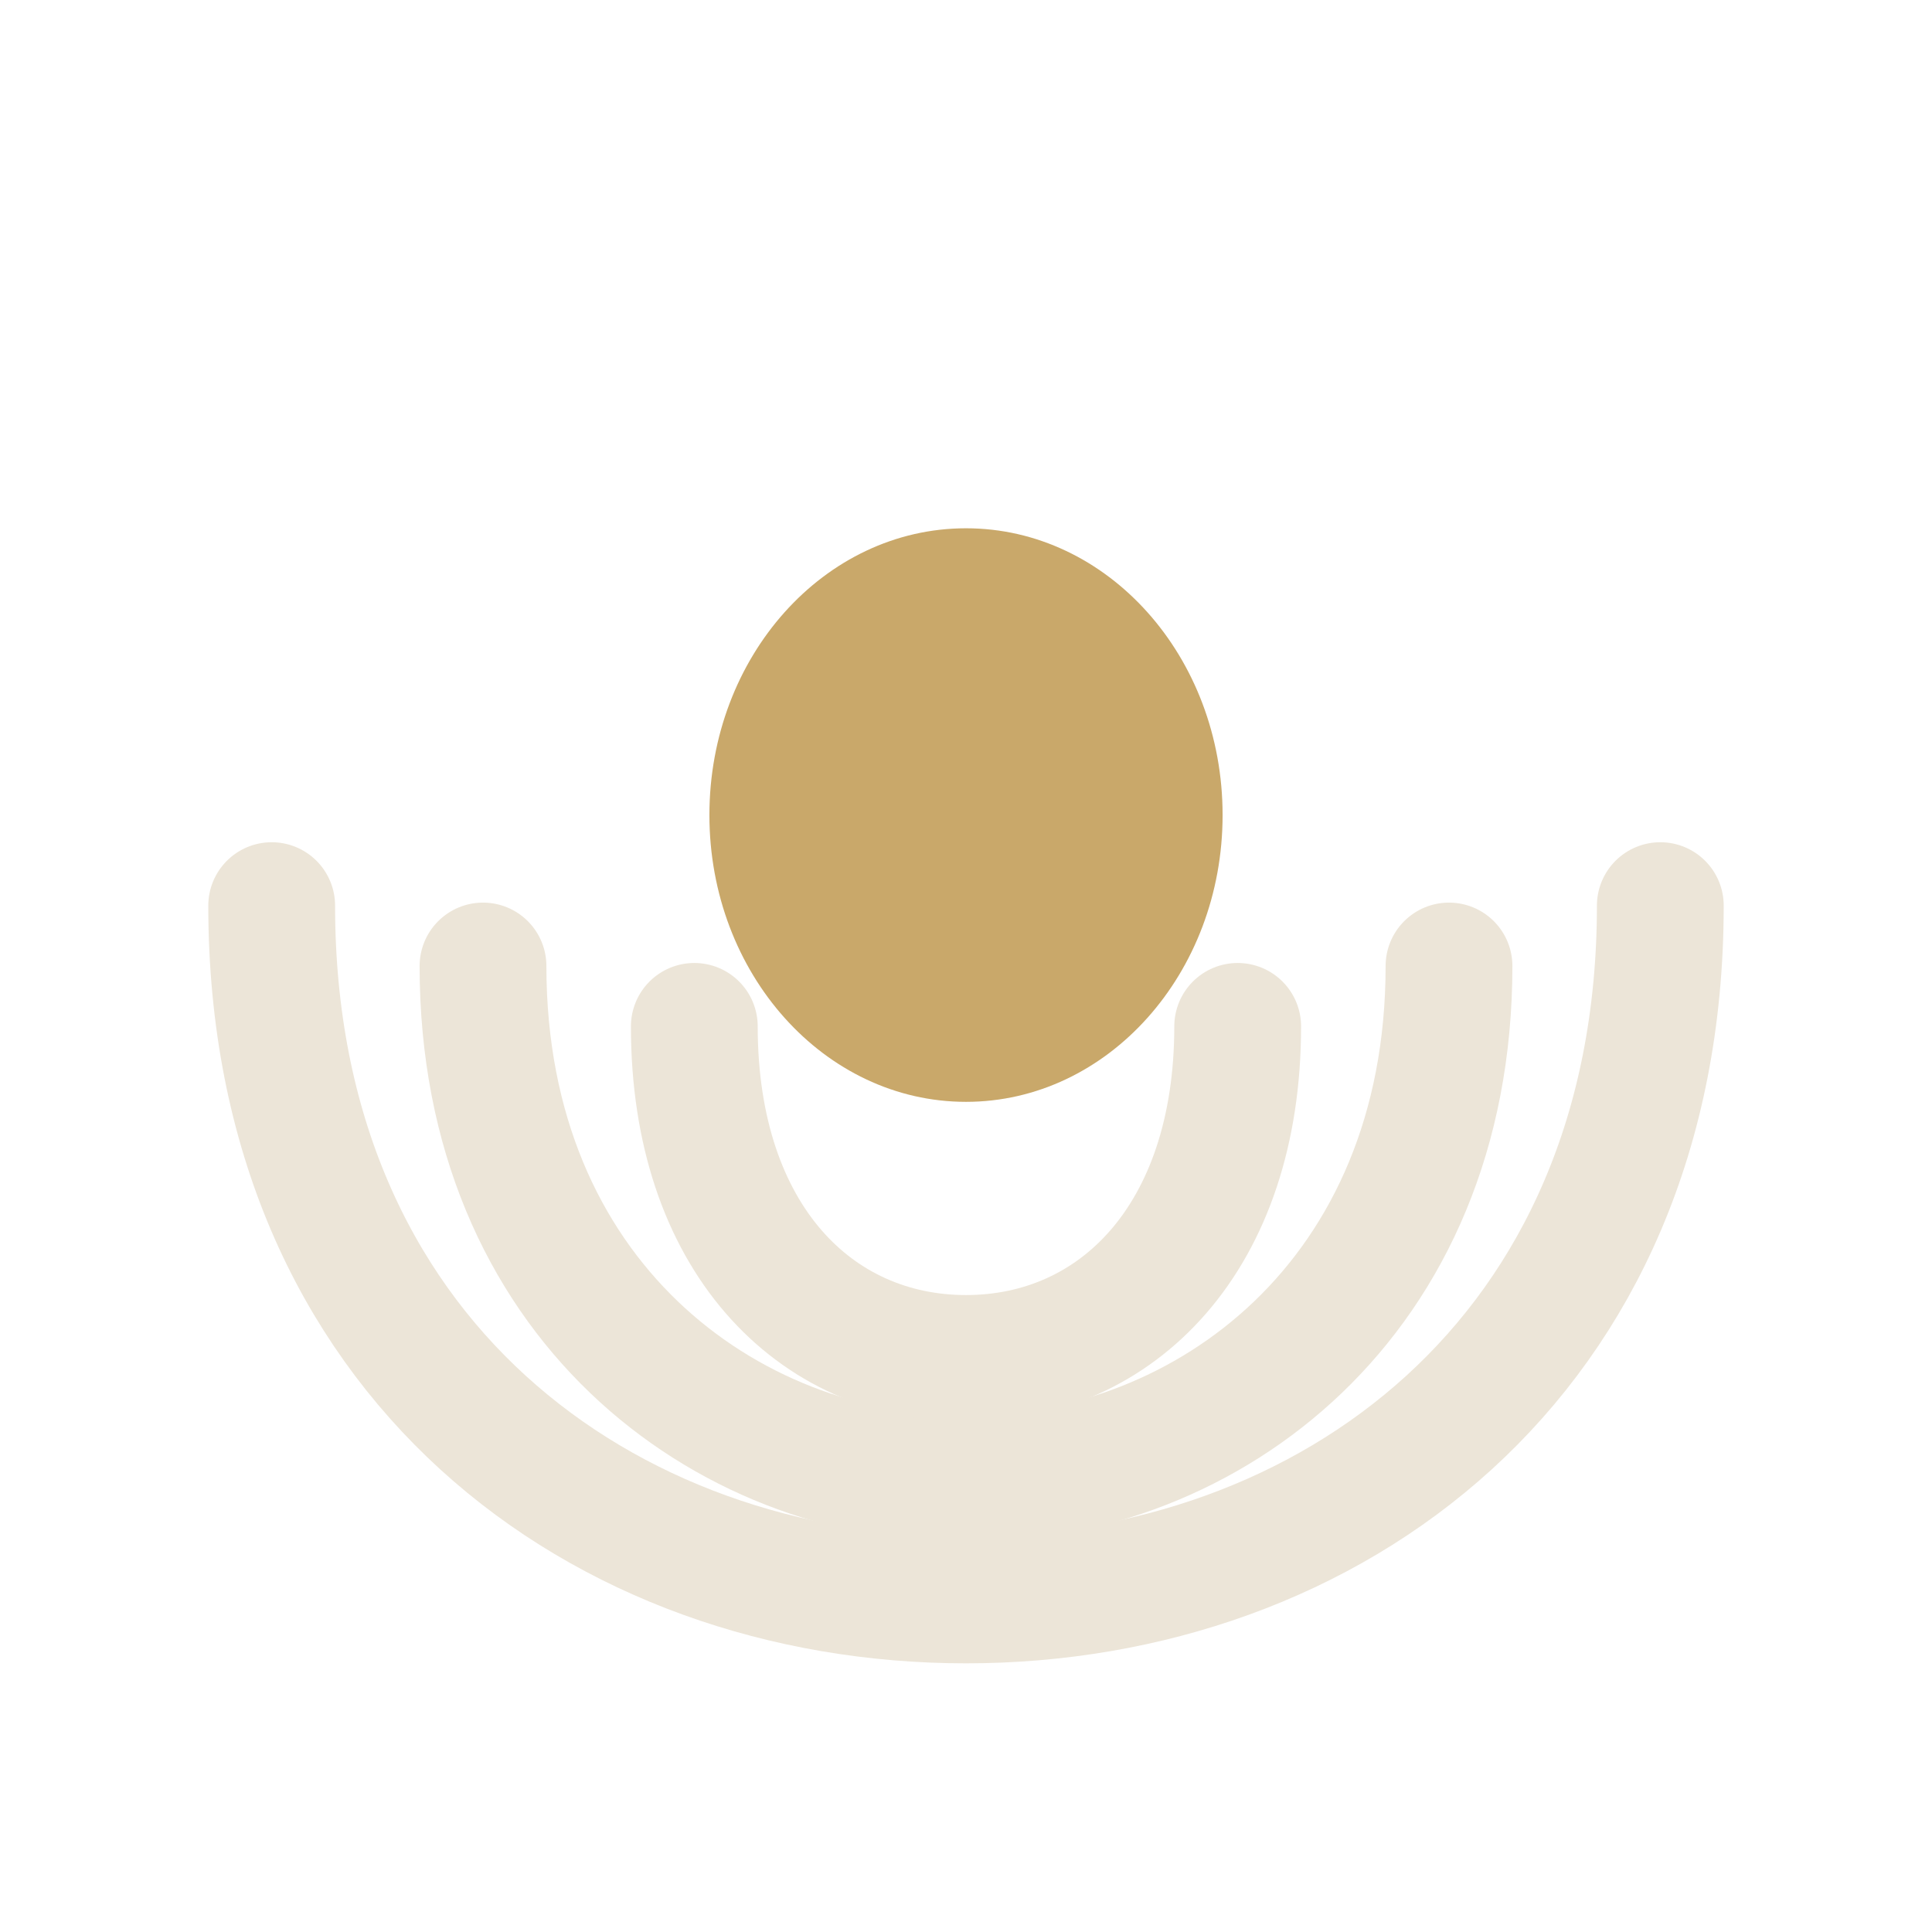
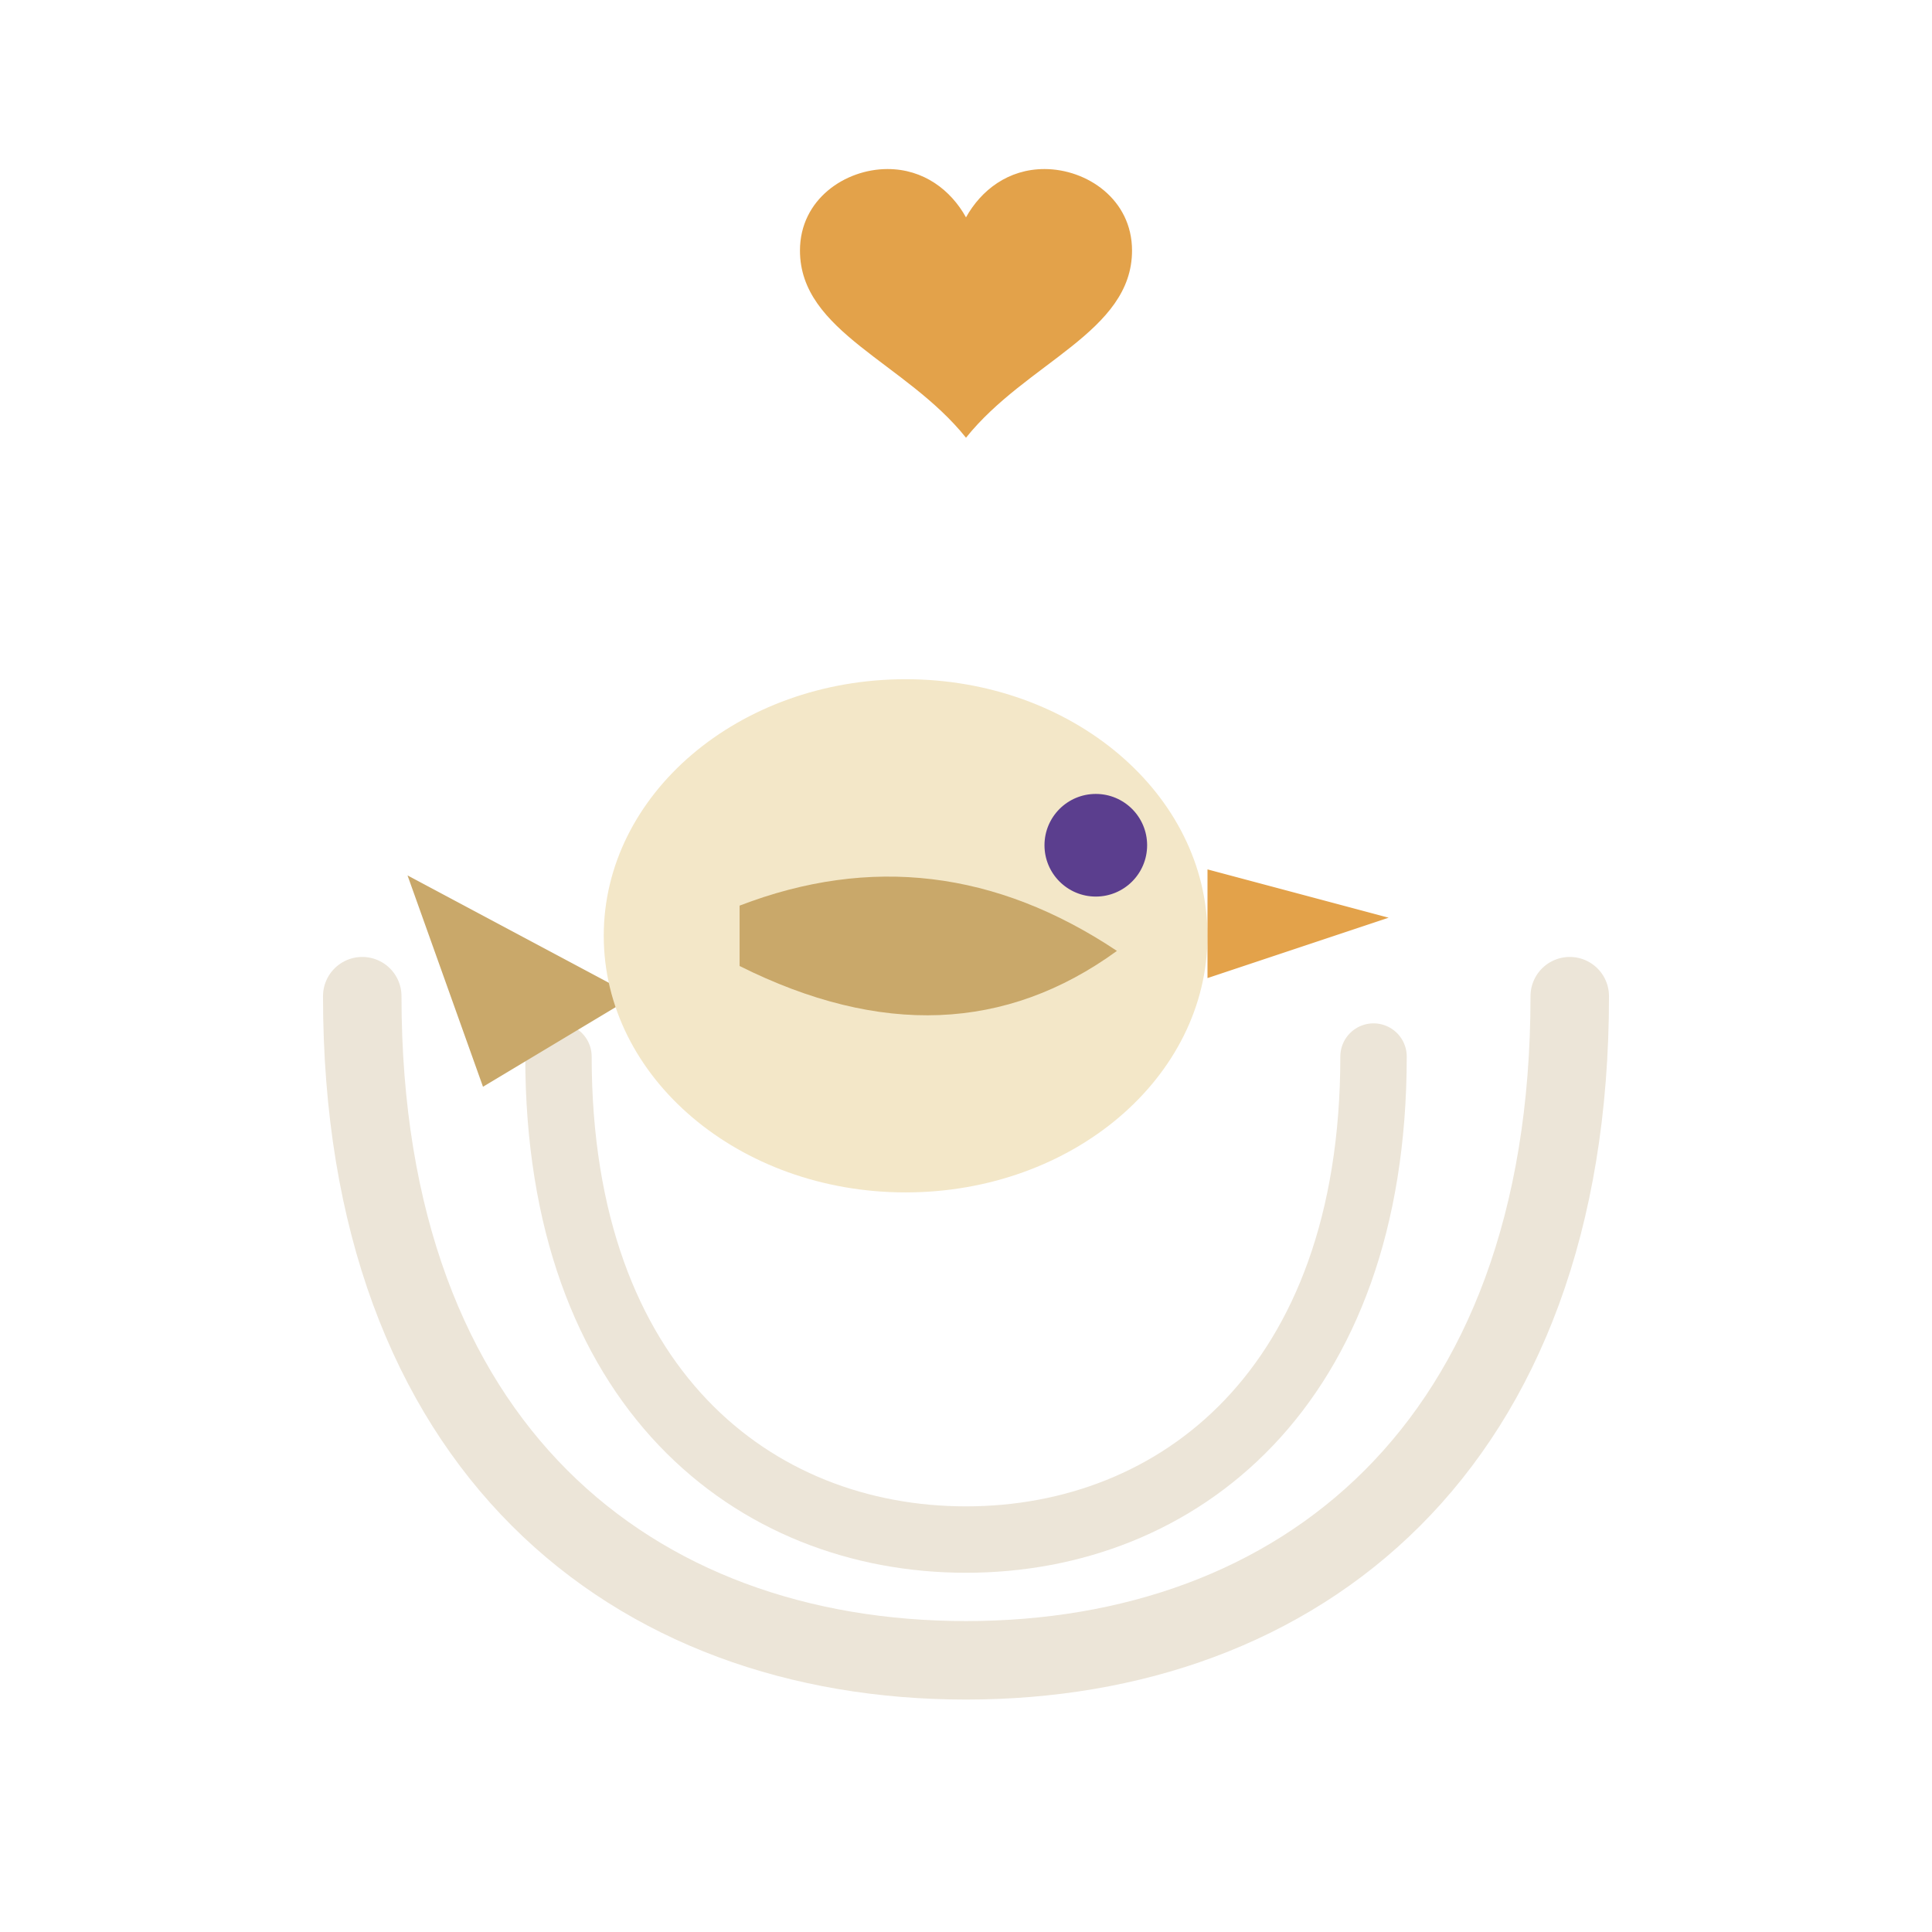
<svg xmlns="http://www.w3.org/2000/svg" width="64" height="64" viewBox="0 0 64 64" role="img" aria-label="RemyNest">
-   <ellipse cx="32" cy="27" rx="8.5" ry="9.5" fill="#C9A86A" />
-   <g fill="none" stroke="#ECE5D8" stroke-width="4.2" stroke-linecap="round" stroke-linejoin="round">
-     <path d="M9 30 C 9 45 20 53 32 53 C 44 53 55 45 55 30" />
-     <path d="M16 32 C 16 43 24 49 32 49 C 40 49 48 43 48 32" />
-     <path d="M23 34 C 23 41 27 45 32 45 C 37 45 41 41 41 34" />
+   <path d="M32 14.5 C 30 12 26.5 11 26.5 8.3 C 26.5 6.6 28 5.6 29.4 5.6 C 30.6 5.6 31.5 6.3 32 7.2 C 32.5 6.3 33.4 5.6 34.6 5.6 C 36 5.6 37.5 6.6 37.5 8.3 C 37.5 11 34 12 32 14.5 Z" fill="#E3A24A" />
+   <g fill="none" stroke="#ECE5D8" stroke-linecap="round">
+     <path d="M12 33 C 12 48 21 55 32 55 C 43 55 52 48 52 33" stroke-width="2.6" />
+     <path d="M18.5 35 C 18.5 46 25 51 32 51 C 39 51 45.5 46 45.5 35" stroke-width="2.2" />
  </g>
+   <path d="M21 33 L13.5 29 L16 36 Z" fill="#C9A86A" />
+   <ellipse cx="30" cy="31" rx="10" ry="8.5" fill="#F3E7C8" />
+   <path d="M24.5 30 Q31 27.5 37 31.5 Q31.5 35.5 24.5 32 Z" fill="#C9A86A" />
+   <path d="M40 28.8 L46 30.4 L40 32.4 Z" fill="#E3A24A" />
+   <circle cx="36.3" cy="28" r="1.7" fill="#5B3E8E" />
</svg>
